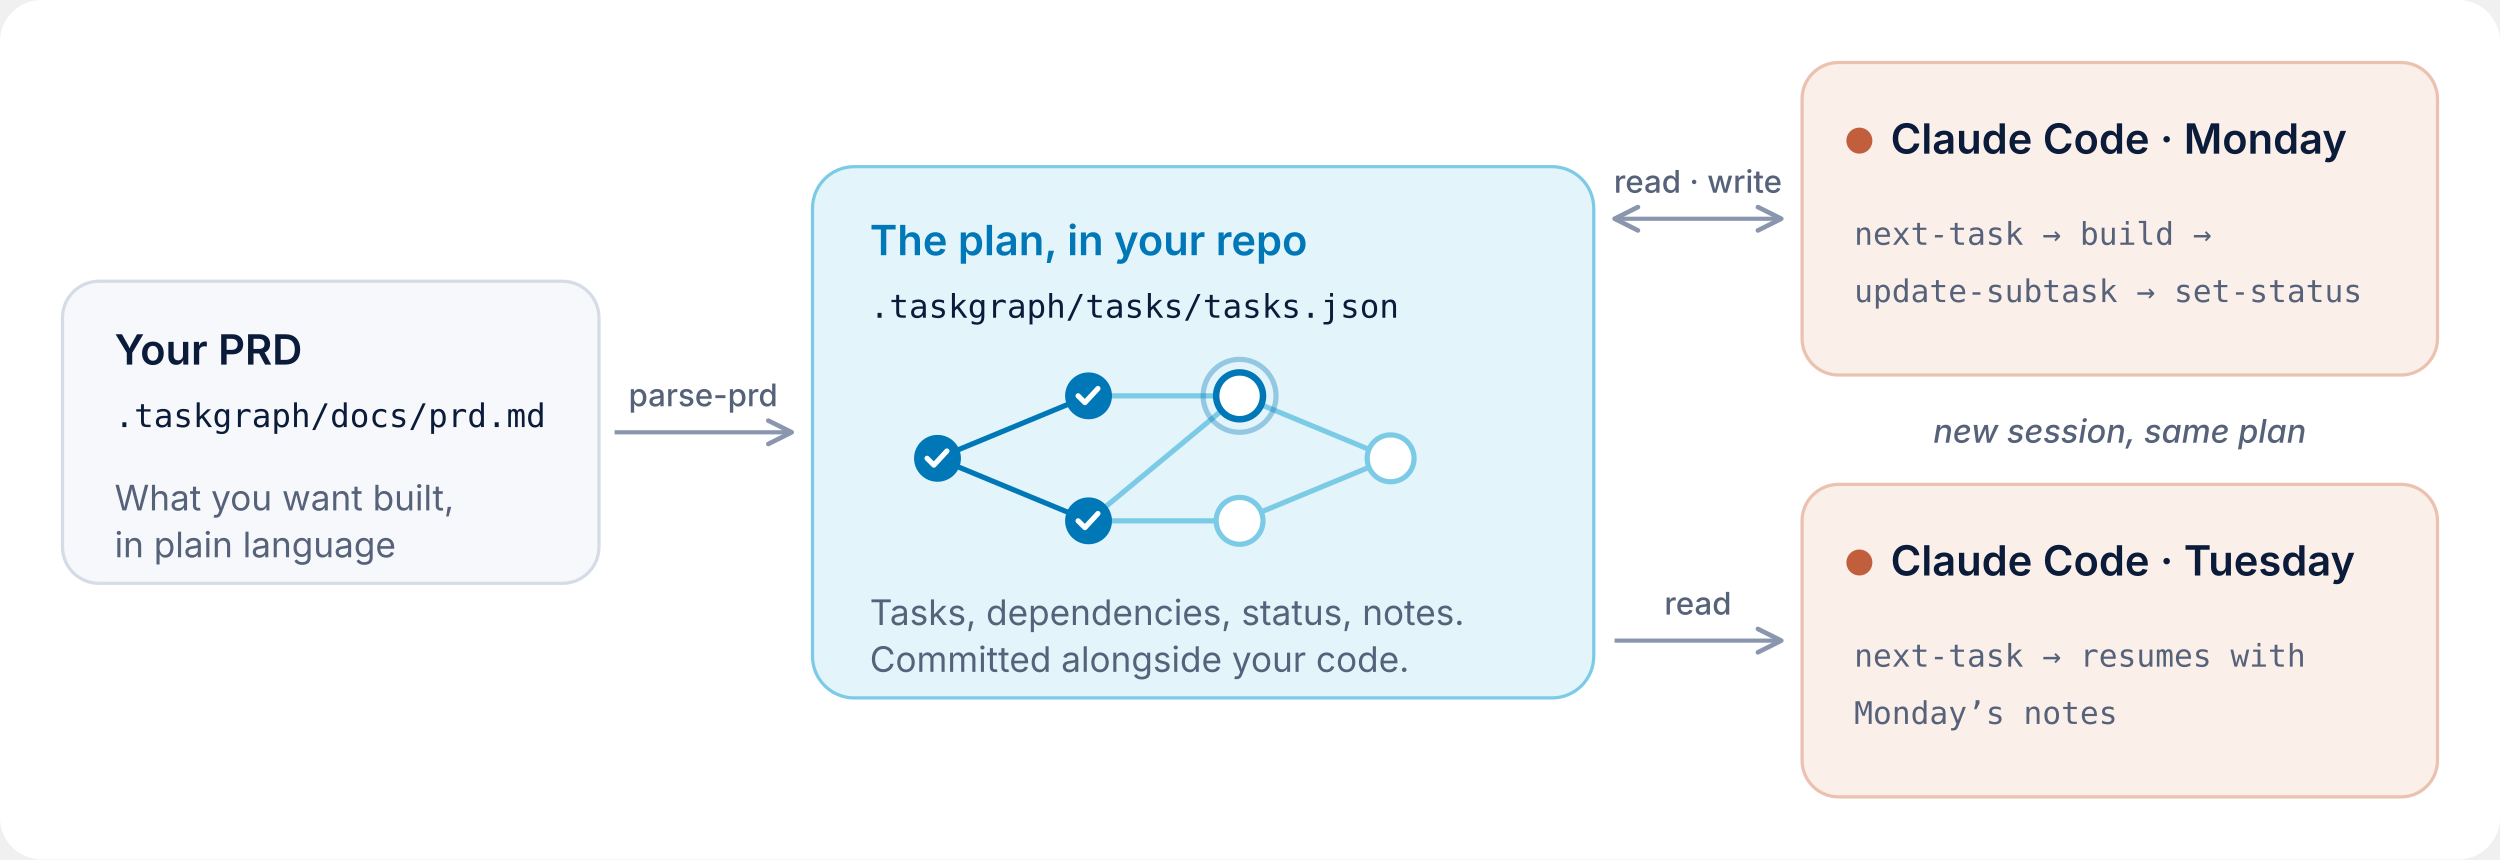
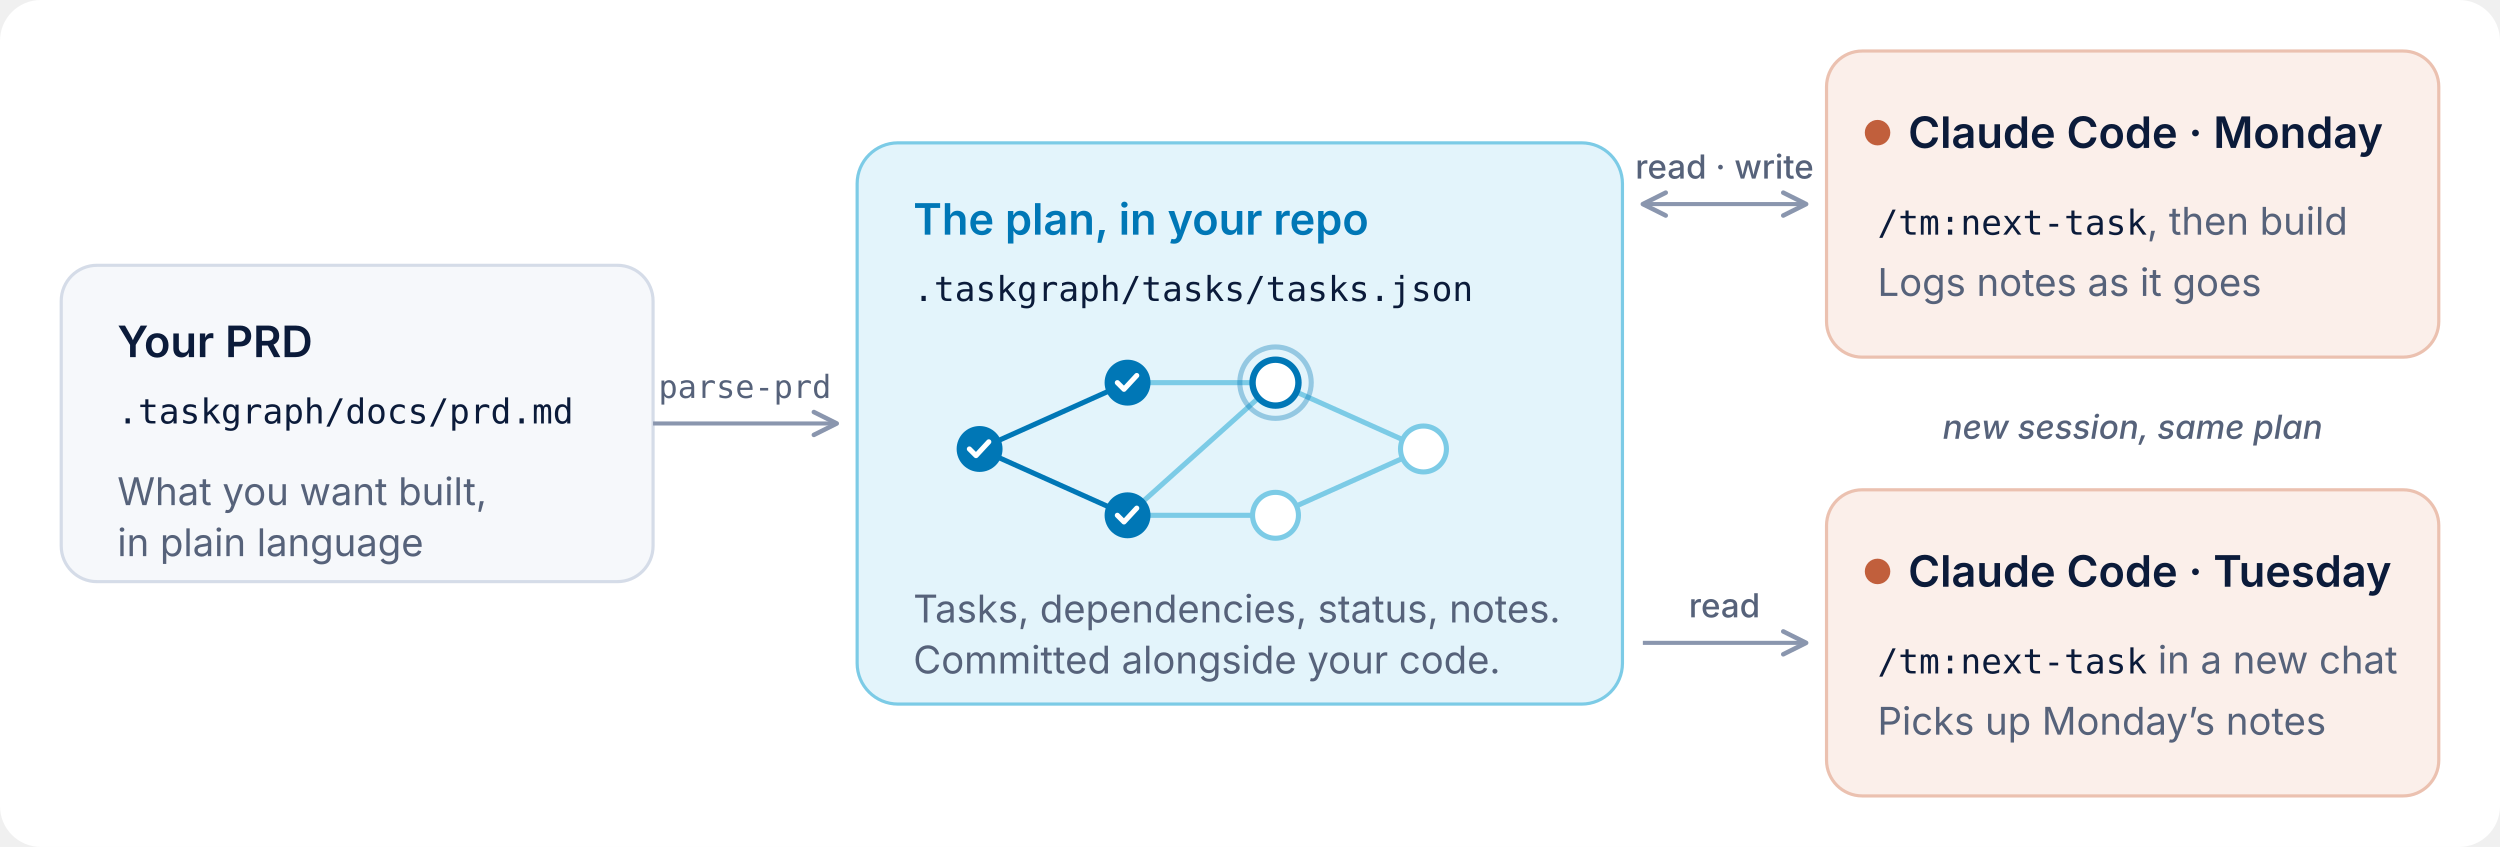
- <svg xmlns="http://www.w3.org/2000/svg" viewBox="0 0 960 330" width="960" height="330" role="img" aria-labelledby="t d">
+ <svg xmlns="http://www.w3.org/2000/svg" viewBox="0 0 980 332" width="980" height="332" role="img" aria-labelledby="t d">
  <defs>
    <marker id="ah" viewBox="0 0 10 10" refX="9" refY="5" markerWidth="7" markerHeight="7" orient="auto">
      <path d="M1 1 L9 5 L1 9" fill="none" stroke="#8A96AE" stroke-width="1.6" stroke-linecap="round" stroke-linejoin="round" />
    </marker>
    <marker id="ahs" viewBox="0 0 10 10" refX="1" refY="5" markerWidth="7" markerHeight="7" orient="auto">
      <path d="M9 1 L1 5 L9 9" fill="none" stroke="#8A96AE" stroke-width="1.6" stroke-linecap="round" stroke-linejoin="round" />
    </marker>
  </defs>
  <style>
- .h{font:600 16px -apple-system,BlinkMacSystemFont,'Segoe UI',Inter,Helvetica,Arial,sans-serif;fill:#0B1B3A} .acc{fill:#0077B6}
- .s{font:400 13.5px -apple-system,BlinkMacSystemFont,'Segoe UI',Inter,Helvetica,Arial,sans-serif;fill:#56627A}
- .code{font:500 12.5px 'SF Mono',Menlo,Consolas,'DejaVu Sans Mono',monospace;fill:#0B1B3A} .sm{font-size:12px;fill:#56627A}
- .lbl{font:500 12px -apple-system,BlinkMacSystemFont,'Segoe UI',Inter,Helvetica,Arial,sans-serif;fill:#56627A} .mut{font-style:italic;font-family:-apple-system,BlinkMacSystemFont,'Segoe UI',Inter,Helvetica,Arial,sans-serif;font-size:12.5px}
+ .h{font:600 17px -apple-system,BlinkMacSystemFont,'Segoe UI',Inter,Helvetica,Arial,sans-serif;fill:#0B1B3A} .acc{fill:#0077B6}
+ .s{font:400 15px -apple-system,BlinkMacSystemFont,'Segoe UI',Inter,Helvetica,Arial,sans-serif;fill:#56627A}
+ .code{font:500 13.5px 'SF Mono',Menlo,Consolas,'DejaVu Sans Mono',monospace;fill:#0B1B3A}
+ .lbl{font:500 13px -apple-system,BlinkMacSystemFont,'Segoe UI',Inter,Helvetica,Arial,sans-serif;fill:#56627A} .cmd{font-family:'SF Mono',Menlo,Consolas,'DejaVu Sans Mono',monospace;font-size:12.5px}
+ .mut{font-style:italic}
</style>
-   <rect width="960" height="330" rx="16" fill="#FFFFFF" />
-   <rect x="24" y="108" width="206" height="116" rx="14" fill="#F6F8FB" stroke="#D5DCE8" stroke-width="1.25" />
-   <text x="44" y="140" class="h" text-anchor="start">Your PRD</text>
-   <text x="44" y="164" class="code" text-anchor="start">.taskgraph/docs/prd.md</text>
-   <text x="44" y="196" class="s" text-anchor="start">What you want built,</text>
-   <text x="44" y="214" class="s" text-anchor="start">in plain language</text>
-   <rect x="312" y="64" width="300" height="204" rx="16" fill="#E3F4FB" stroke="#7CCBE6" stroke-width="1.25" />
-   <text x="334" y="98" class="h acc" text-anchor="start">The plan, in your repo</text>
-   <text x="334" y="122" class="code" text-anchor="start">.taskgraph/tasks/tasks.json</text>
-   <line x1="360" y1="176" x2="418" y2="152" stroke="#0077B6" stroke-width="2" />
-   <line x1="360" y1="176" x2="418" y2="200" stroke="#0077B6" stroke-width="2" />
-   <line x1="418" y1="152" x2="476" y2="152" stroke="#7CCBE6" stroke-width="2" />
-   <line x1="418" y1="200" x2="476" y2="152" stroke="#7CCBE6" stroke-width="2" />
-   <line x1="418" y1="200" x2="476" y2="200" stroke="#7CCBE6" stroke-width="2" />
-   <line x1="476" y1="152" x2="534" y2="176" stroke="#7CCBE6" stroke-width="2" />
-   <line x1="476" y1="200" x2="534" y2="176" stroke="#7CCBE6" stroke-width="2" />
-   <circle cx="360" cy="176" r="9" fill="#0077B6" />
-   <path d="M356 176 l2.6 2.6 l5 -5.4" fill="none" stroke="#FFFFFF" stroke-width="2" stroke-linecap="round" stroke-linejoin="round" />
-   <circle cx="418" cy="152" r="9" fill="#0077B6" />
-   <path d="M414 152 l2.6 2.6 l5 -5.4" fill="none" stroke="#FFFFFF" stroke-width="2" stroke-linecap="round" stroke-linejoin="round" />
-   <circle cx="418" cy="200" r="9" fill="#0077B6" />
-   <path d="M414 200 l2.6 2.6 l5 -5.4" fill="none" stroke="#FFFFFF" stroke-width="2" stroke-linecap="round" stroke-linejoin="round" />
-   <circle cx="476" cy="152" r="9" fill="#FFFFFF" stroke="#0077B6" stroke-width="2.5" />
-   <circle cx="476" cy="152" r="14" fill="none" stroke="#0077B6" stroke-opacity=".35" stroke-width="2" />
-   <circle cx="476" cy="200" r="9" fill="#FFFFFF" stroke="#7CCBE6" stroke-width="2" />
-   <circle cx="534" cy="176" r="9" fill="#FFFFFF" stroke="#7CCBE6" stroke-width="2" />
-   <text x="334" y="240" class="s" text-anchor="start">Tasks, dependencies, status, notes.</text>
-   <text x="334" y="258" class="s" text-anchor="start">Committed alongside your code.</text>
-   <rect x="692" y="24" width="244" height="120" rx="14" fill="#FBEFEA" stroke="#EBC1B0" stroke-width="1.25" />
-   <circle cx="714" cy="54" r="5" fill="#C15F3C" />
-   <text x="726" y="59" class="h" text-anchor="start">Claude Code · Monday</text>
-   <text x="712" y="94" class="code sm" text-anchor="start">next-task → build →</text>
-   <text x="712" y="116" class="code sm" text-anchor="start">update-subtask → set-status</text>
-   <rect x="692" y="186" width="244" height="120" rx="14" fill="#FBEFEA" stroke="#EBC1B0" stroke-width="1.25" />
-   <circle cx="714" cy="216" r="5" fill="#C15F3C" />
-   <text x="726" y="221" class="h" text-anchor="start">Claude Code · Tuesday</text>
-   <text x="712" y="256" class="code sm" text-anchor="start">next-task → resumes with</text>
-   <text x="712" y="278" class="code sm" text-anchor="start">Monday’s notes</text>
-   <path d="M236 166 H304" fill="none" stroke="#8A96AE" stroke-width="1.6" marker-end="url(#ah)" />
-   <text x="270" y="156" class="lbl" text-anchor="middle">parse-prd</text>
-   <path d="M620 84 H684" fill="none" stroke="#8A96AE" stroke-width="1.6" marker-end="url(#ah)" marker-start="url(#ahs)" />
-   <text x="652" y="74" class="lbl" text-anchor="middle">read · write</text>
-   <path d="M620 246 H684" fill="none" stroke="#8A96AE" stroke-width="1.6" marker-end="url(#ah)" />
-   <text x="652" y="236" class="lbl" text-anchor="middle">read</text>
-   <text x="814" y="170" class="lbl mut" text-anchor="middle">new session, same plan</text>
+   <rect width="980" height="332" rx="16" fill="#FFFFFF" />
+   <rect x="24" y="104" width="232" height="124" rx="14" fill="#F6F8FB" stroke="#D5DCE8" stroke-width="1.25" />
+   <text x="46" y="140" class="h" text-anchor="start">Your PRD</text>
+   <text x="46" y="166" class="code" text-anchor="start">.taskgraph/docs/prd.md</text>
+   <text x="46" y="198" class="s" text-anchor="start">What you want built,</text>
+   <text x="46" y="218" class="s" text-anchor="start">in plain language</text>
+   <rect x="336" y="56" width="300" height="220" rx="16" fill="#E3F4FB" stroke="#7CCBE6" stroke-width="1.25" />
+   <text x="358" y="92" class="h acc" text-anchor="start">The plan, in your repo</text>
+   <text x="358" y="118" class="code" text-anchor="start">.taskgraph/tasks/tasks.json</text>
+   <line x1="384" y1="176" x2="442" y2="150" stroke="#0077B6" stroke-width="2" />
+   <line x1="384" y1="176" x2="442" y2="202" stroke="#0077B6" stroke-width="2" />
+   <line x1="442" y1="150" x2="500" y2="150" stroke="#7CCBE6" stroke-width="2" />
+   <line x1="442" y1="202" x2="500" y2="150" stroke="#7CCBE6" stroke-width="2" />
+   <line x1="442" y1="202" x2="500" y2="202" stroke="#7CCBE6" stroke-width="2" />
+   <line x1="500" y1="150" x2="558" y2="176" stroke="#7CCBE6" stroke-width="2" />
+   <line x1="500" y1="202" x2="558" y2="176" stroke="#7CCBE6" stroke-width="2" />
+   <circle cx="384" cy="176" r="9" fill="#0077B6" />
+   <path d="M380 176 l2.6 2.6 l5 -5.4" fill="none" stroke="#FFFFFF" stroke-width="2" stroke-linecap="round" stroke-linejoin="round" />
+   <circle cx="442" cy="150" r="9" fill="#0077B6" />
+   <path d="M438 150 l2.6 2.6 l5 -5.4" fill="none" stroke="#FFFFFF" stroke-width="2" stroke-linecap="round" stroke-linejoin="round" />
+   <circle cx="442" cy="202" r="9" fill="#0077B6" />
+   <path d="M438 202 l2.6 2.6 l5 -5.4" fill="none" stroke="#FFFFFF" stroke-width="2" stroke-linecap="round" stroke-linejoin="round" />
+   <circle cx="500" cy="150" r="9" fill="#FFFFFF" stroke="#0077B6" stroke-width="2.5" />
+   <circle cx="500" cy="150" r="14" fill="none" stroke="#0077B6" stroke-opacity=".35" stroke-width="2" />
+   <circle cx="500" cy="202" r="9" fill="#FFFFFF" stroke="#7CCBE6" stroke-width="2" />
+   <circle cx="558" cy="176" r="9" fill="#FFFFFF" stroke="#7CCBE6" stroke-width="2" />
+   <text x="358" y="244" class="s" text-anchor="start">Tasks, dependencies, status, notes.</text>
+   <text x="358" y="264" class="s" text-anchor="start">Committed alongside your code.</text>
+   <rect x="716" y="20" width="240" height="120" rx="14" fill="#FBEFEA" stroke="#EBC1B0" stroke-width="1.25" />
+   <circle cx="736" cy="52" r="5" fill="#C15F3C" />
+   <text x="748" y="58" class="h" text-anchor="start">Claude Code · Monday</text>
+   <text x="736" y="92" class="s">
+     <tspan class="code">/tm:next-task</tspan>, then build</text>
+   <text x="736" y="116" class="s" text-anchor="start">Logs notes as it goes</text>
+   <rect x="716" y="192" width="240" height="120" rx="14" fill="#FBEFEA" stroke="#EBC1B0" stroke-width="1.25" />
+   <circle cx="736" cy="224" r="5" fill="#C15F3C" />
+   <text x="748" y="230" class="h" text-anchor="start">Claude Code · Tuesday</text>
+   <text x="736" y="264" class="s">
+     <tspan class="code">/tm:next-task</tspan> in a new chat</text>
+   <text x="736" y="288" class="s" text-anchor="start">Picks up Monday’s notes</text>
+   <path d="M256 166 H328" fill="none" stroke="#8A96AE" stroke-width="1.6" marker-end="url(#ah)" />
+   <text x="292" y="156" class="lbl cmd" text-anchor="middle">parse-prd</text>
+   <path d="M644 80 H708" fill="none" stroke="#8A96AE" stroke-width="1.6" marker-end="url(#ah)" marker-start="url(#ahs)" />
+   <text x="676" y="70" class="lbl" text-anchor="middle">read · write</text>
+   <path d="M644 252 H708" fill="none" stroke="#8A96AE" stroke-width="1.6" marker-end="url(#ah)" />
+   <text x="676" y="242" class="lbl" text-anchor="middle">read</text>
+   <text x="836" y="172" class="lbl mut" text-anchor="middle">new session, same plan</text>
</svg>
